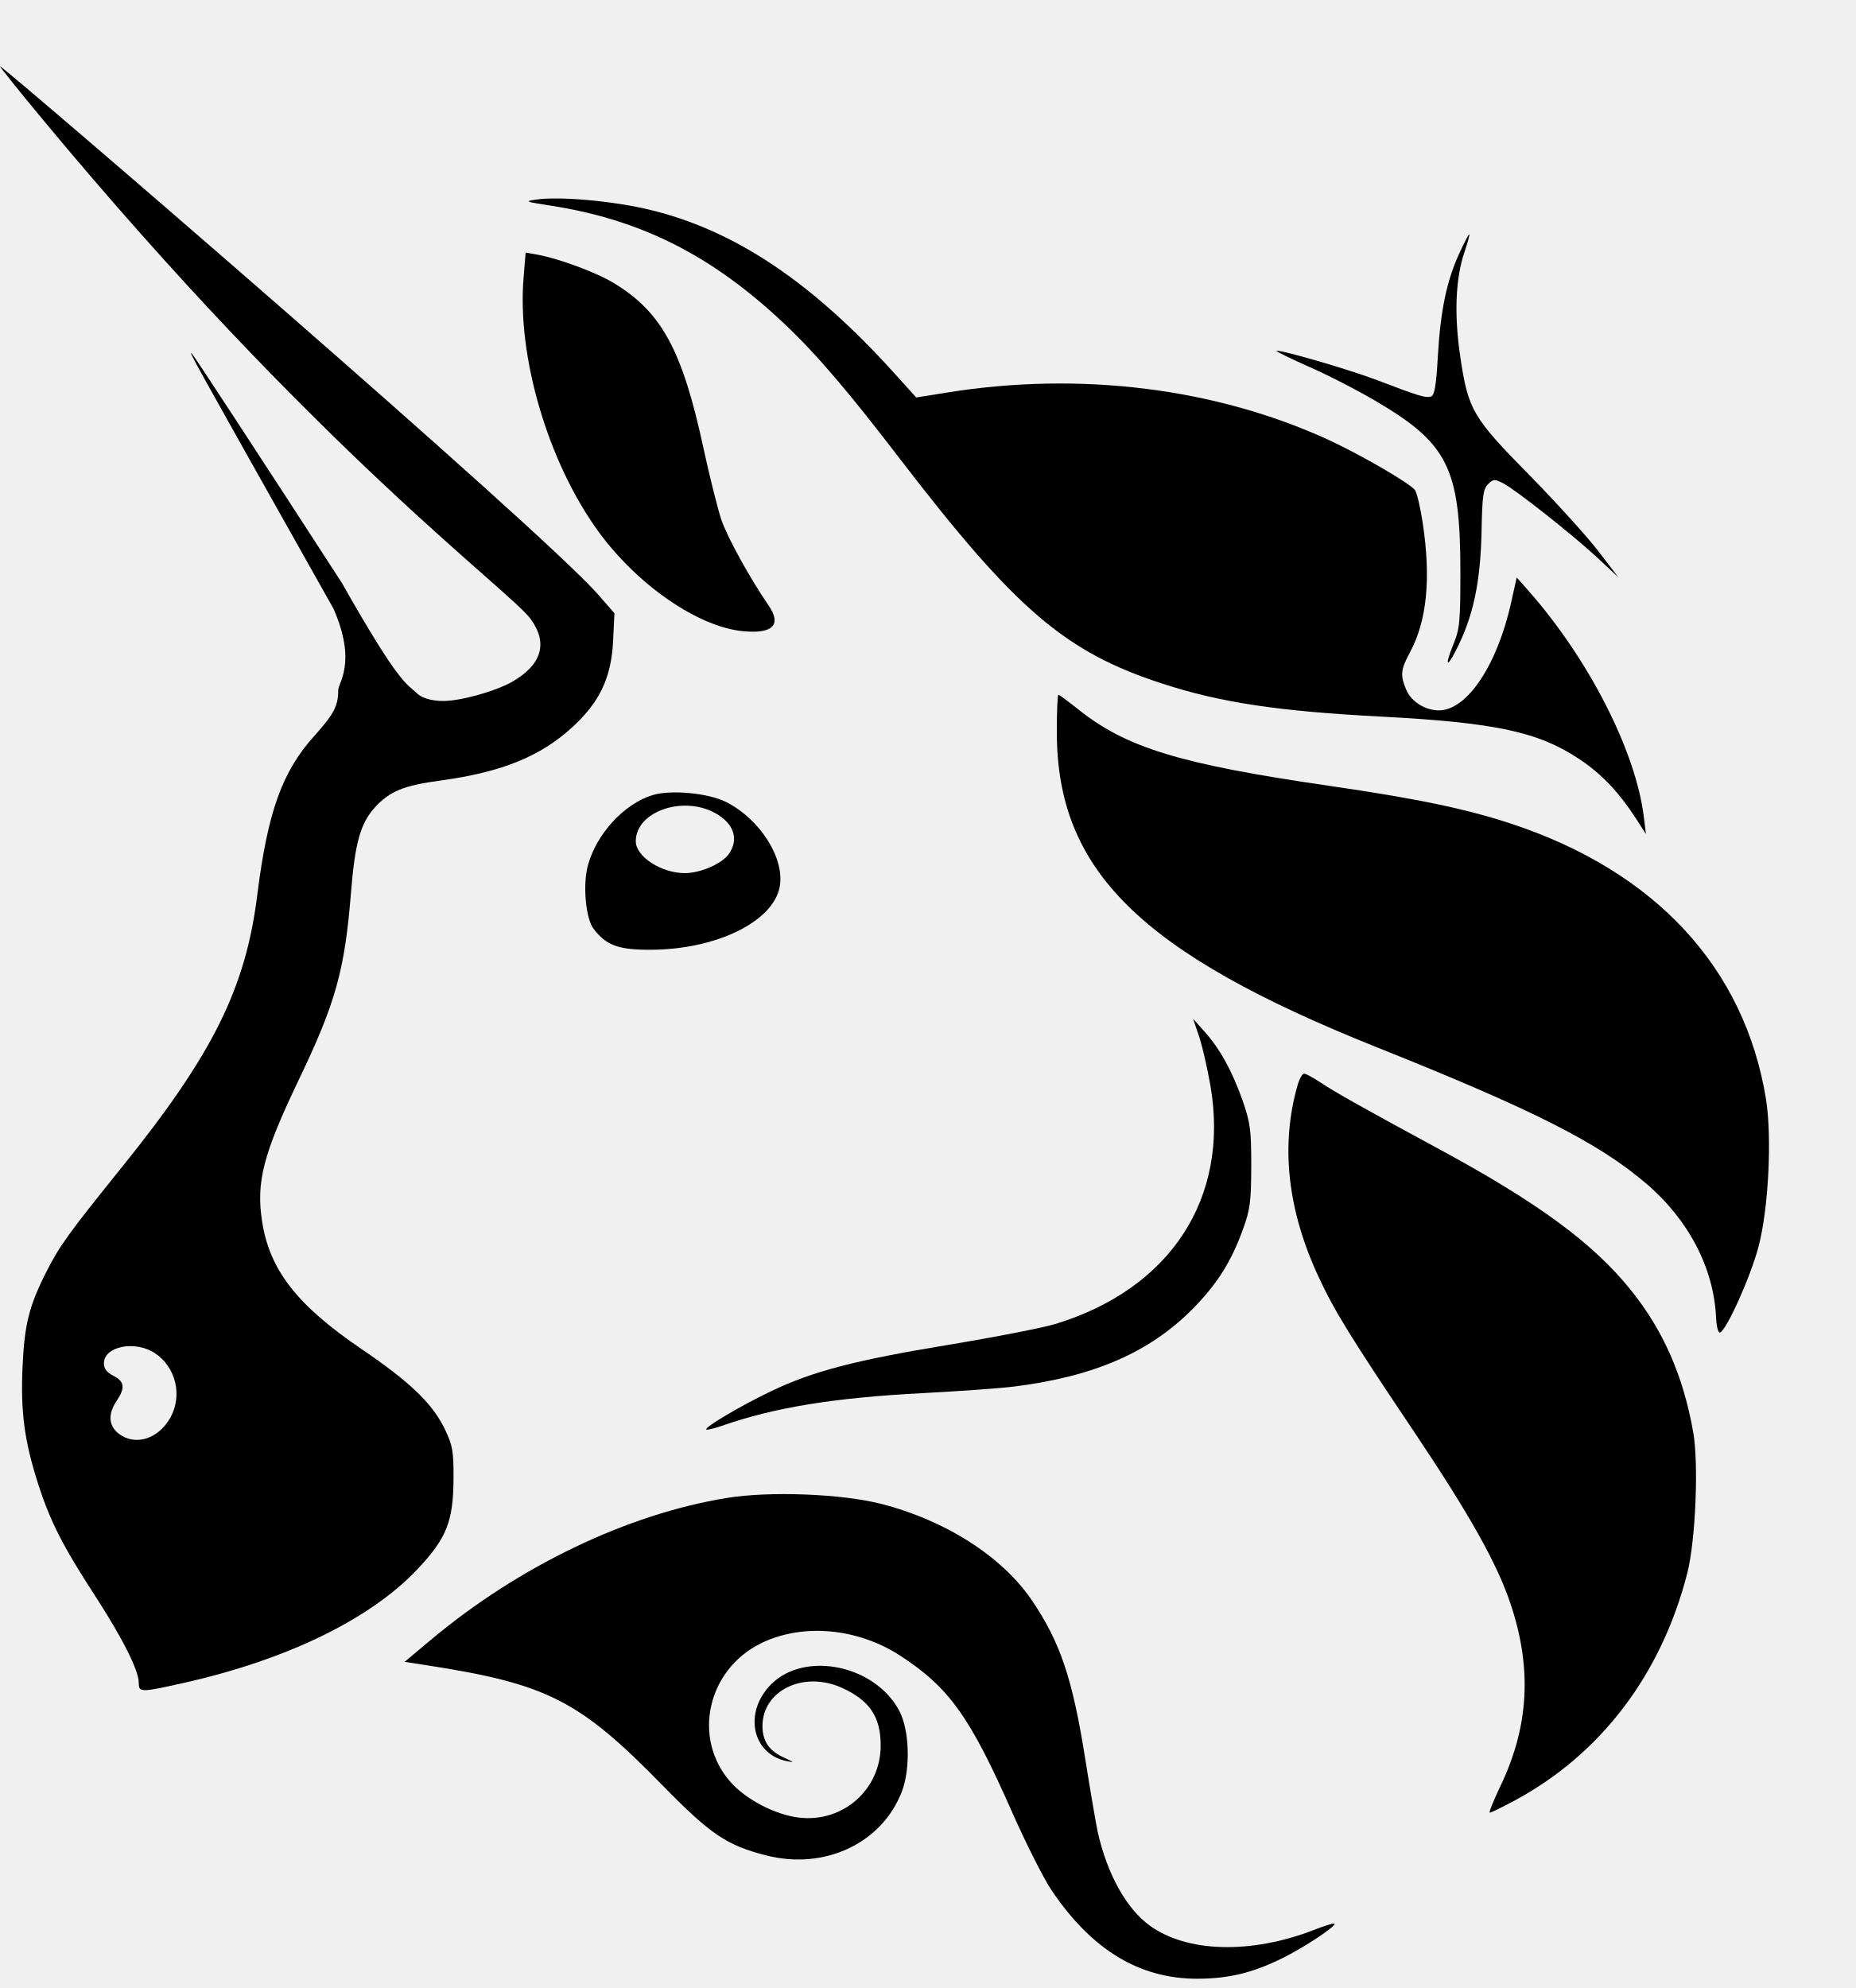
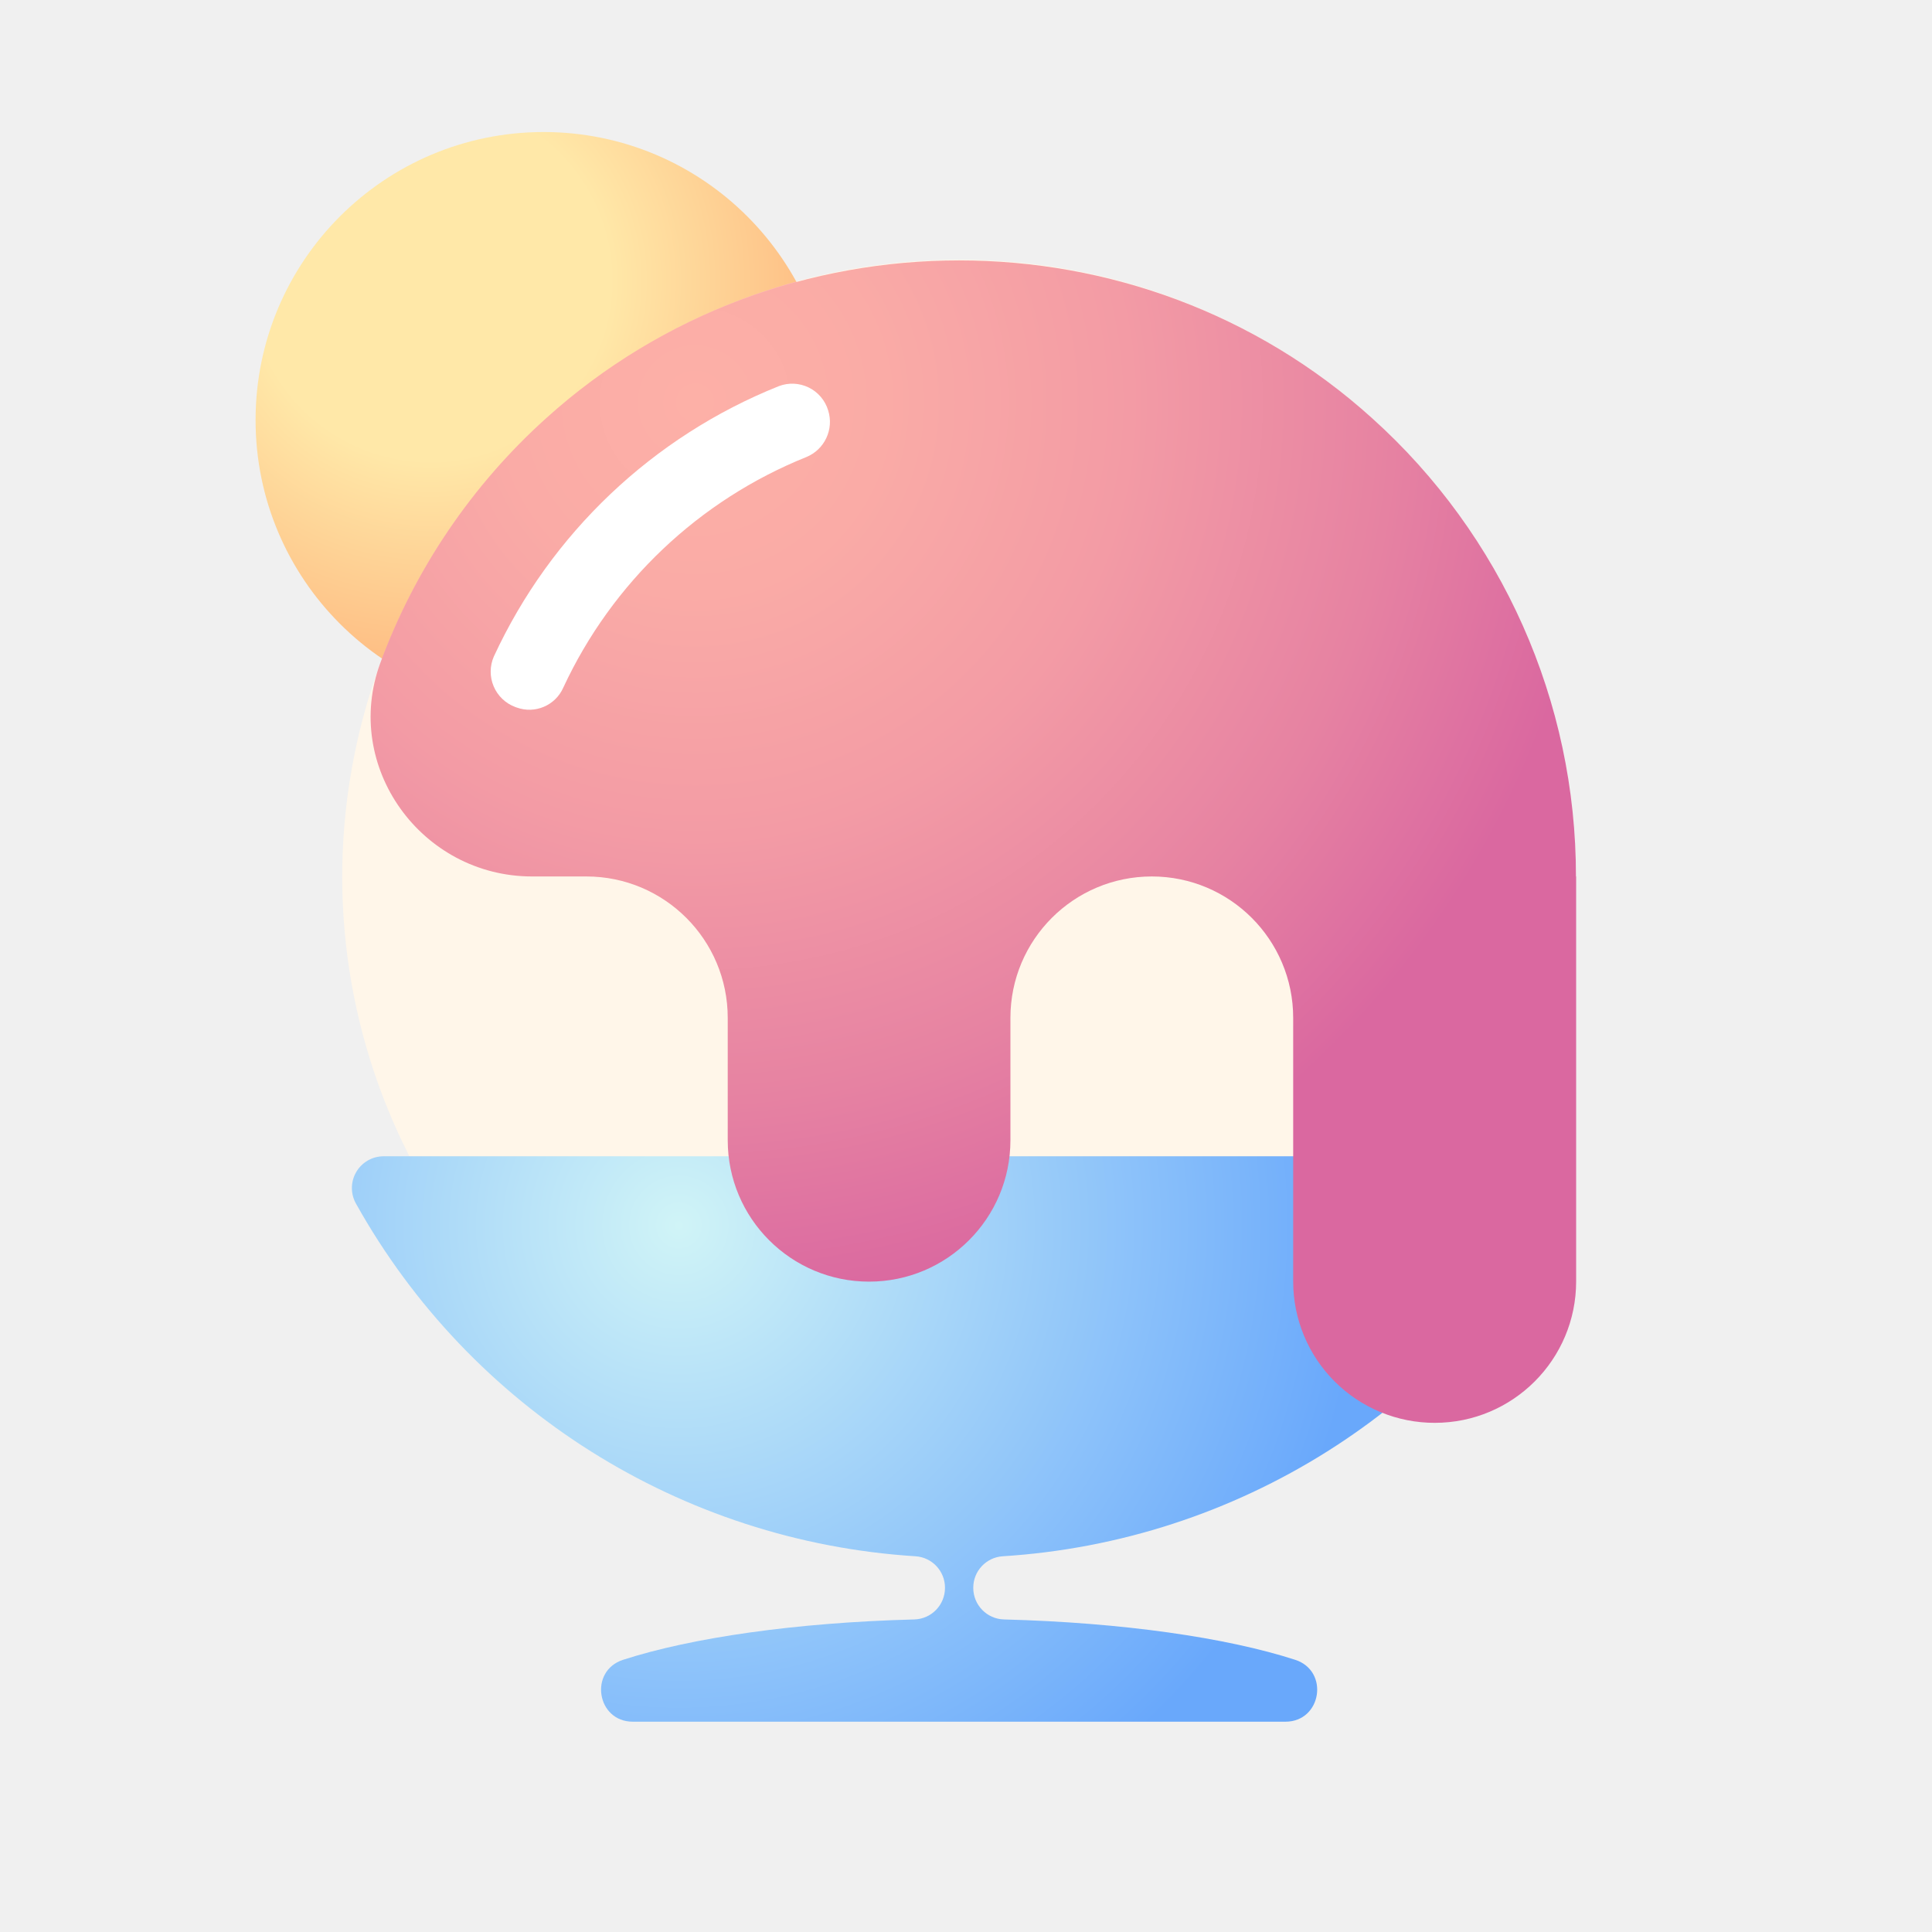
- <svg xmlns="http://www.w3.org/2000/svg" width="14" height="15" viewBox="0 0 14 15" fill="none">
-   <g style="mix-blend-mode:darken">
-     <path d="M4.152 1.551C3.964 1.522 3.956 1.519 4.045 1.506C4.214 1.48 4.615 1.515 4.891 1.58C5.535 1.732 6.121 2.122 6.747 2.815L6.913 2.999L7.151 2.961C8.153 2.801 9.172 2.928 10.024 3.319C10.259 3.427 10.629 3.641 10.675 3.696C10.69 3.714 10.717 3.827 10.735 3.947C10.798 4.365 10.767 4.684 10.638 4.923C10.568 5.053 10.564 5.094 10.611 5.206C10.649 5.294 10.753 5.36 10.857 5.36C11.069 5.36 11.297 5.019 11.402 4.546L11.444 4.357L11.527 4.451C11.983 4.965 12.342 5.665 12.403 6.163L12.419 6.293L12.343 6.175C12.211 5.972 12.078 5.833 11.908 5.722C11.602 5.521 11.279 5.452 10.422 5.407C9.648 5.367 9.21 5.301 8.776 5.16C8.037 4.921 7.665 4.602 6.787 3.458C6.397 2.949 6.157 2.668 5.917 2.442C5.372 1.927 4.837 1.657 4.152 1.551Z" fill="black" />
-     <path d="M10.849 2.686C10.869 2.346 10.915 2.121 11.009 1.916C11.046 1.835 11.08 1.768 11.086 1.768C11.091 1.768 11.075 1.828 11.05 1.901C10.982 2.101 10.971 2.373 11.018 2.69C11.077 3.092 11.111 3.15 11.539 3.584C11.739 3.788 11.972 4.045 12.057 4.155L12.211 4.356L12.057 4.212C11.869 4.037 11.436 3.695 11.341 3.646C11.277 3.614 11.267 3.614 11.228 3.653C11.191 3.689 11.184 3.743 11.179 3.999C11.171 4.398 11.116 4.654 10.984 4.91C10.913 5.048 10.902 5.019 10.966 4.862C11.014 4.746 11.019 4.694 11.019 4.308C11.018 3.533 10.925 3.346 10.382 3.027C10.245 2.946 10.018 2.829 9.878 2.768C9.739 2.706 9.628 2.652 9.632 2.648C9.647 2.633 10.177 2.787 10.39 2.868C10.708 2.99 10.76 3.005 10.799 2.991C10.824 2.981 10.837 2.906 10.849 2.686Z" fill="black" />
-     <path d="M4.517 4.013C4.136 3.491 3.899 2.69 3.951 2.091L3.966 1.906L4.053 1.921C4.217 1.951 4.498 2.055 4.63 2.135C4.991 2.353 5.148 2.64 5.307 3.378C5.354 3.594 5.415 3.839 5.443 3.922C5.488 4.055 5.66 4.366 5.799 4.568C5.899 4.714 5.833 4.783 5.611 4.763C5.272 4.733 4.813 4.418 4.517 4.013Z" fill="black" />
-     <path d="M10.386 7.901C8.602 7.187 7.974 6.567 7.974 5.522C7.974 5.368 7.979 5.242 7.986 5.242C7.992 5.242 8.061 5.293 8.139 5.355C8.501 5.643 8.906 5.766 10.027 5.929C10.688 6.025 11.059 6.102 11.402 6.215C12.49 6.574 13.164 7.302 13.325 8.294C13.371 8.583 13.344 9.123 13.268 9.408C13.209 9.633 13.026 10.039 12.978 10.054C12.964 10.059 12.951 10.008 12.948 9.938C12.93 9.566 12.74 9.203 12.422 8.931C12.06 8.622 11.575 8.376 10.386 7.901Z" fill="black" />
-     <path d="M9.134 8.197C9.111 8.065 9.073 7.896 9.048 7.822L9.002 7.687L9.087 7.782C9.204 7.912 9.296 8.079 9.375 8.302C9.434 8.472 9.441 8.522 9.441 8.798C9.44 9.069 9.433 9.126 9.377 9.279C9.29 9.52 9.182 9.69 9.001 9.874C8.675 10.204 8.256 10.386 7.651 10.462C7.546 10.475 7.24 10.497 6.971 10.511C6.292 10.546 5.845 10.619 5.444 10.759C5.386 10.779 5.335 10.791 5.329 10.786C5.313 10.77 5.587 10.608 5.812 10.5C6.13 10.347 6.447 10.264 7.157 10.147C7.508 10.089 7.87 10.018 7.962 9.99C8.83 9.726 9.277 9.043 9.134 8.197Z" fill="black" />
-     <path d="M9.952 9.641C9.715 9.135 9.66 8.646 9.79 8.19C9.804 8.141 9.826 8.101 9.84 8.101C9.853 8.101 9.909 8.131 9.964 8.168C10.073 8.241 10.292 8.364 10.876 8.68C11.604 9.075 12.02 9.38 12.302 9.73C12.549 10.035 12.702 10.384 12.776 10.808C12.818 11.049 12.793 11.628 12.731 11.87C12.535 12.634 12.08 13.234 11.431 13.584C11.336 13.635 11.251 13.677 11.241 13.677C11.232 13.678 11.267 13.59 11.318 13.483C11.537 13.029 11.562 12.588 11.396 12.097C11.295 11.796 11.089 11.429 10.673 10.808C10.189 10.087 10.071 9.895 9.952 9.641Z" fill="black" />
-     <path d="M3.25 12.374C3.913 11.818 4.736 11.423 5.487 11.302C5.81 11.25 6.349 11.271 6.648 11.347C7.128 11.469 7.558 11.742 7.781 12.068C7.999 12.387 8.093 12.664 8.19 13.282C8.229 13.525 8.271 13.77 8.283 13.825C8.356 14.145 8.499 14.401 8.675 14.529C8.956 14.733 9.439 14.746 9.914 14.562C9.994 14.53 10.064 14.509 10.069 14.514C10.086 14.531 9.847 14.69 9.678 14.774C9.451 14.886 9.271 14.93 9.031 14.93C8.596 14.93 8.235 14.71 7.934 14.262C7.874 14.173 7.741 13.909 7.637 13.674C7.319 12.953 7.162 12.733 6.793 12.493C6.471 12.283 6.056 12.246 5.744 12.398C5.335 12.598 5.22 13.118 5.514 13.448C5.631 13.579 5.848 13.692 6.026 13.714C6.359 13.755 6.645 13.504 6.645 13.17C6.645 12.953 6.561 12.829 6.35 12.734C6.061 12.605 5.752 12.756 5.753 13.025C5.754 13.14 5.804 13.212 5.92 13.264C5.994 13.298 5.996 13.3 5.935 13.288C5.671 13.233 5.609 12.916 5.821 12.706C6.077 12.454 6.605 12.565 6.786 12.91C6.862 13.055 6.871 13.343 6.805 13.517C6.656 13.907 6.223 14.112 5.783 14C5.484 13.924 5.362 13.842 5.001 13.473C4.374 12.831 4.131 12.706 3.227 12.566L3.053 12.539L3.25 12.374Z" fill="black" />
-     <path fill-rule="evenodd" clip-rule="evenodd" d="M0.308 0.884C2.402 3.41 3.845 4.452 4.005 4.672C4.137 4.854 4.087 5.018 3.861 5.146C3.735 5.217 3.475 5.289 3.346 5.289C3.199 5.289 3.148 5.233 3.148 5.233C3.063 5.153 3.015 5.167 2.578 4.396C1.972 3.46 1.464 2.684 1.45 2.671C1.418 2.641 1.419 2.642 2.517 4.594C2.694 5.001 2.552 5.15 2.552 5.208C2.552 5.326 2.519 5.388 2.373 5.551C2.129 5.821 2.02 6.125 1.941 6.754C1.853 7.459 1.605 7.957 0.917 8.81C0.515 9.309 0.449 9.4 0.347 9.602C0.219 9.855 0.184 9.997 0.17 10.316C0.155 10.655 0.184 10.873 0.288 11.197C0.379 11.48 0.474 11.666 0.717 12.04C0.926 12.363 1.047 12.603 1.047 12.697C1.047 12.771 1.061 12.771 1.386 12.698C2.163 12.524 2.794 12.217 3.149 11.841C3.369 11.608 3.42 11.48 3.422 11.161C3.423 10.953 3.416 10.909 3.359 10.789C3.267 10.594 3.099 10.431 2.728 10.179C2.243 9.85 2.035 9.584 1.978 9.219C1.931 8.919 1.986 8.708 2.254 8.148C2.532 7.569 2.601 7.322 2.648 6.739C2.678 6.362 2.719 6.213 2.828 6.093C2.942 5.969 3.044 5.927 3.326 5.889C3.785 5.826 4.077 5.708 4.317 5.488C4.525 5.298 4.612 5.114 4.626 4.837L4.636 4.627L4.519 4.493C4.098 4.004 0.026 0.5 0 0.5C-0.005 0.5 0.133 0.673 0.308 0.884ZM1.284 10.699C1.379 10.531 1.328 10.316 1.169 10.21C1.018 10.111 0.784 10.158 0.784 10.287C0.784 10.327 0.806 10.356 0.856 10.381C0.94 10.424 0.946 10.472 0.88 10.57C0.813 10.67 0.819 10.757 0.895 10.817C1.018 10.912 1.192 10.86 1.284 10.699Z" fill="black" />
-     <path fill-rule="evenodd" clip-rule="evenodd" d="M4.925 5.999C4.71 6.064 4.501 6.291 4.436 6.529C4.396 6.674 4.419 6.929 4.478 7.007C4.574 7.134 4.666 7.168 4.917 7.166C5.407 7.163 5.833 6.954 5.883 6.692C5.923 6.478 5.736 6.181 5.478 6.051C5.345 5.984 5.062 5.957 4.925 5.999ZM5.499 6.444C5.574 6.337 5.541 6.222 5.412 6.144C5.168 5.995 4.797 6.118 4.797 6.348C4.797 6.463 4.99 6.588 5.167 6.588C5.285 6.588 5.446 6.518 5.499 6.444Z" fill="black" />
+ <svg xmlns="http://www.w3.org/2000/svg" viewBox="0 0 511.69 511.69">
+   <defs>
+     <style>.cls-1,.cls-7{fill:#fff;}.cls-1{opacity:0;}.cls-2{fill:#fff6e9;}.cls-3{fill:url(#radial-gradient);}.cls-4{fill:url(#radial-gradient-2);}.cls-5{fill:url(#radial-gradient-3);}.cls-6{fill:url(#radial-gradient-4);}</style>
+     <radialGradient id="radial-gradient" cx="179.79" cy="324.54" r="181.46" gradientUnits="userSpaceOnUse">
+       <stop offset="0" stop-color="#d0f4f7" />
+       <stop offset="1" stop-color="#69a8fb" />
+     </radialGradient>
+     <radialGradient id="radial-gradient-2" cx="114.05" cy="74.33" r="131.94" gradientUnits="userSpaceOnUse">
+       <stop offset="0.36" stop-color="#ffe8a8" />
+       <stop offset="0.91" stop-color="#fdb078" />
+     </radialGradient>
+     <radialGradient id="radial-gradient-3" cx="138.74" cy="106.77" r="109.31" gradientUnits="userSpaceOnUse">
+       <stop offset="0.19" stop-color="#ffd0a8" />
+       <stop offset="0.91" stop-color="#fdb0c0" />
+     </radialGradient>
+     <radialGradient id="radial-gradient-4" cx="184.09" cy="106.59" r="240.56" gradientUnits="userSpaceOnUse">
+       <stop offset="0" stop-color="#fdb0a7" />
+       <stop offset="0.21" stop-color="#faaba6" />
+       <stop offset="0.48" stop-color="#f39ba5" />
+       <stop offset="0.77" stop-color="#e682a2" />
+       <stop offset="1" stop-color="#da68a0" />
+     </radialGradient>
+   </defs>
+   <g id="Layer_2" data-name="Layer 2">
+     <g id="Layer_1-2" data-name="Layer 1">
+       <rect class="cls-1" width="511.69" height="511.69" />
+       <path class="cls-2" d="M254,68.77a163.36,163.36,0,1,0,115.52,47.84A162.88,162.88,0,0,0,254,68.77Z" />
+       <path class="cls-3" d="M406.45,306.24H101.59a8.41,8.41,0,0,0-7.29,12.57,182.89,182.89,0,0,0,148.21,93.37,8.34,8.34,0,0,1,7.77,8.35h0a8.36,8.36,0,0,1-8.12,8.38c-31.48.82-59,4.83-77.14,10.69-9.11,2.95-7,16.39,2.58,16.39H340.45c9.58,0,11.69-13.44,2.58-16.39-18.1-5.86-45.67-9.87-77.14-10.69a8.36,8.36,0,0,1-8.12-8.38h0a8.34,8.34,0,0,1,7.77-8.35,182.89,182.89,0,0,0,148.21-93.37A8.42,8.42,0,0,0,406.45,306.24Z" />
+       <circle class="cls-4" cx="143.98" cy="111.26" r="76.29" />
+       <path class="cls-5" d="M101.21,174.4A76.25,76.25,0,0,0,210.84,74.6a163.21,163.21,0,0,0-109.63,99.8Z" />
+       <path class="cls-6" d="M417.39,232.13a163,163,0,0,0-54-121.38c-61.67-55.71-157-55.71-218.71,0a163.25,163.25,0,0,0-43.95,64.82c-10.12,27.48,10.9,56.56,40.19,56.56h14.37a37.45,37.45,0,0,1,37.45,37.45V302a37.44,37.44,0,0,0,37.44,37.44h0A37.44,37.44,0,0,0,267.61,302V269.58a37.45,37.45,0,0,1,37.45-37.45h0a37.45,37.45,0,0,1,37.44,37.45v69.81A37.45,37.45,0,0,0,380,376.84h0a37.45,37.45,0,0,0,37.44-37.45V232.13Z" />
+       <path class="cls-7" d="M136.86,187.39l-.37-.13a10,10,0,0,1-5.69-13.4,140.86,140.86,0,0,1,75.45-71.58,9.94,9.94,0,0,1,13.08,6.39h0a10.07,10.07,0,0,1-5.75,12.37,120.58,120.58,0,0,0-64.41,61.11A9.82,9.82,0,0,1,136.86,187.39Z" />
+     </g>
  </g>
</svg>
